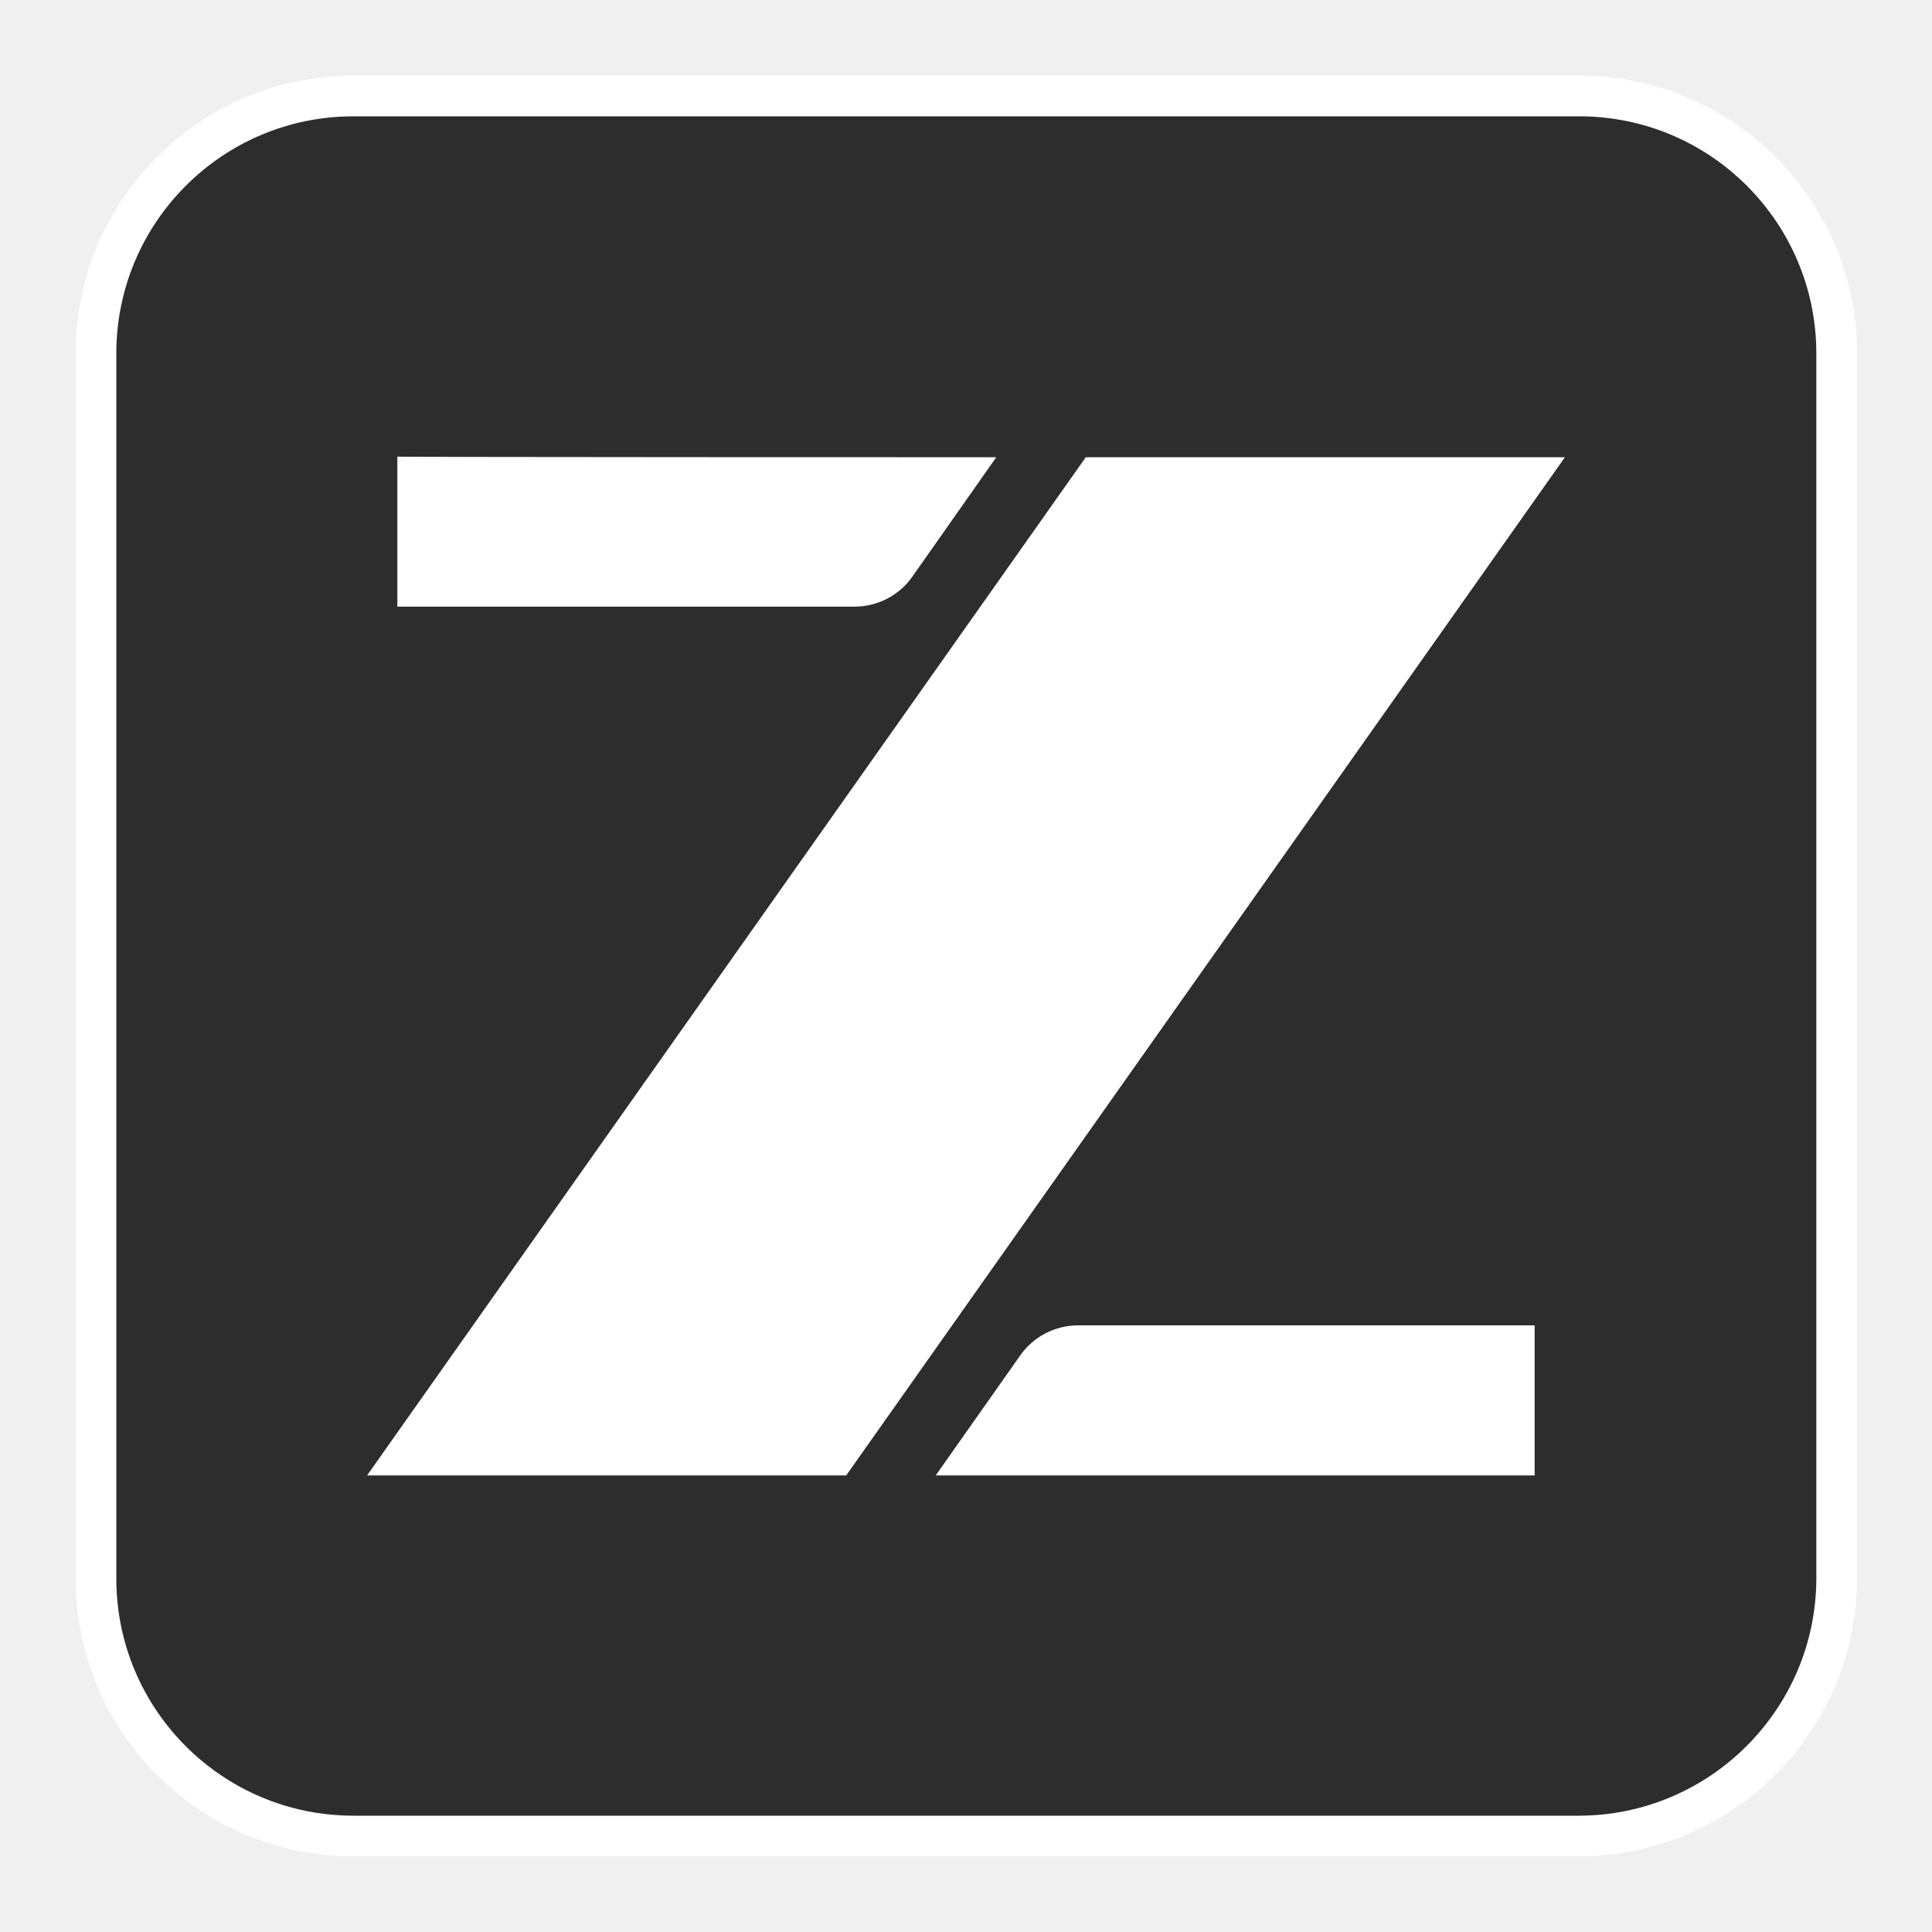
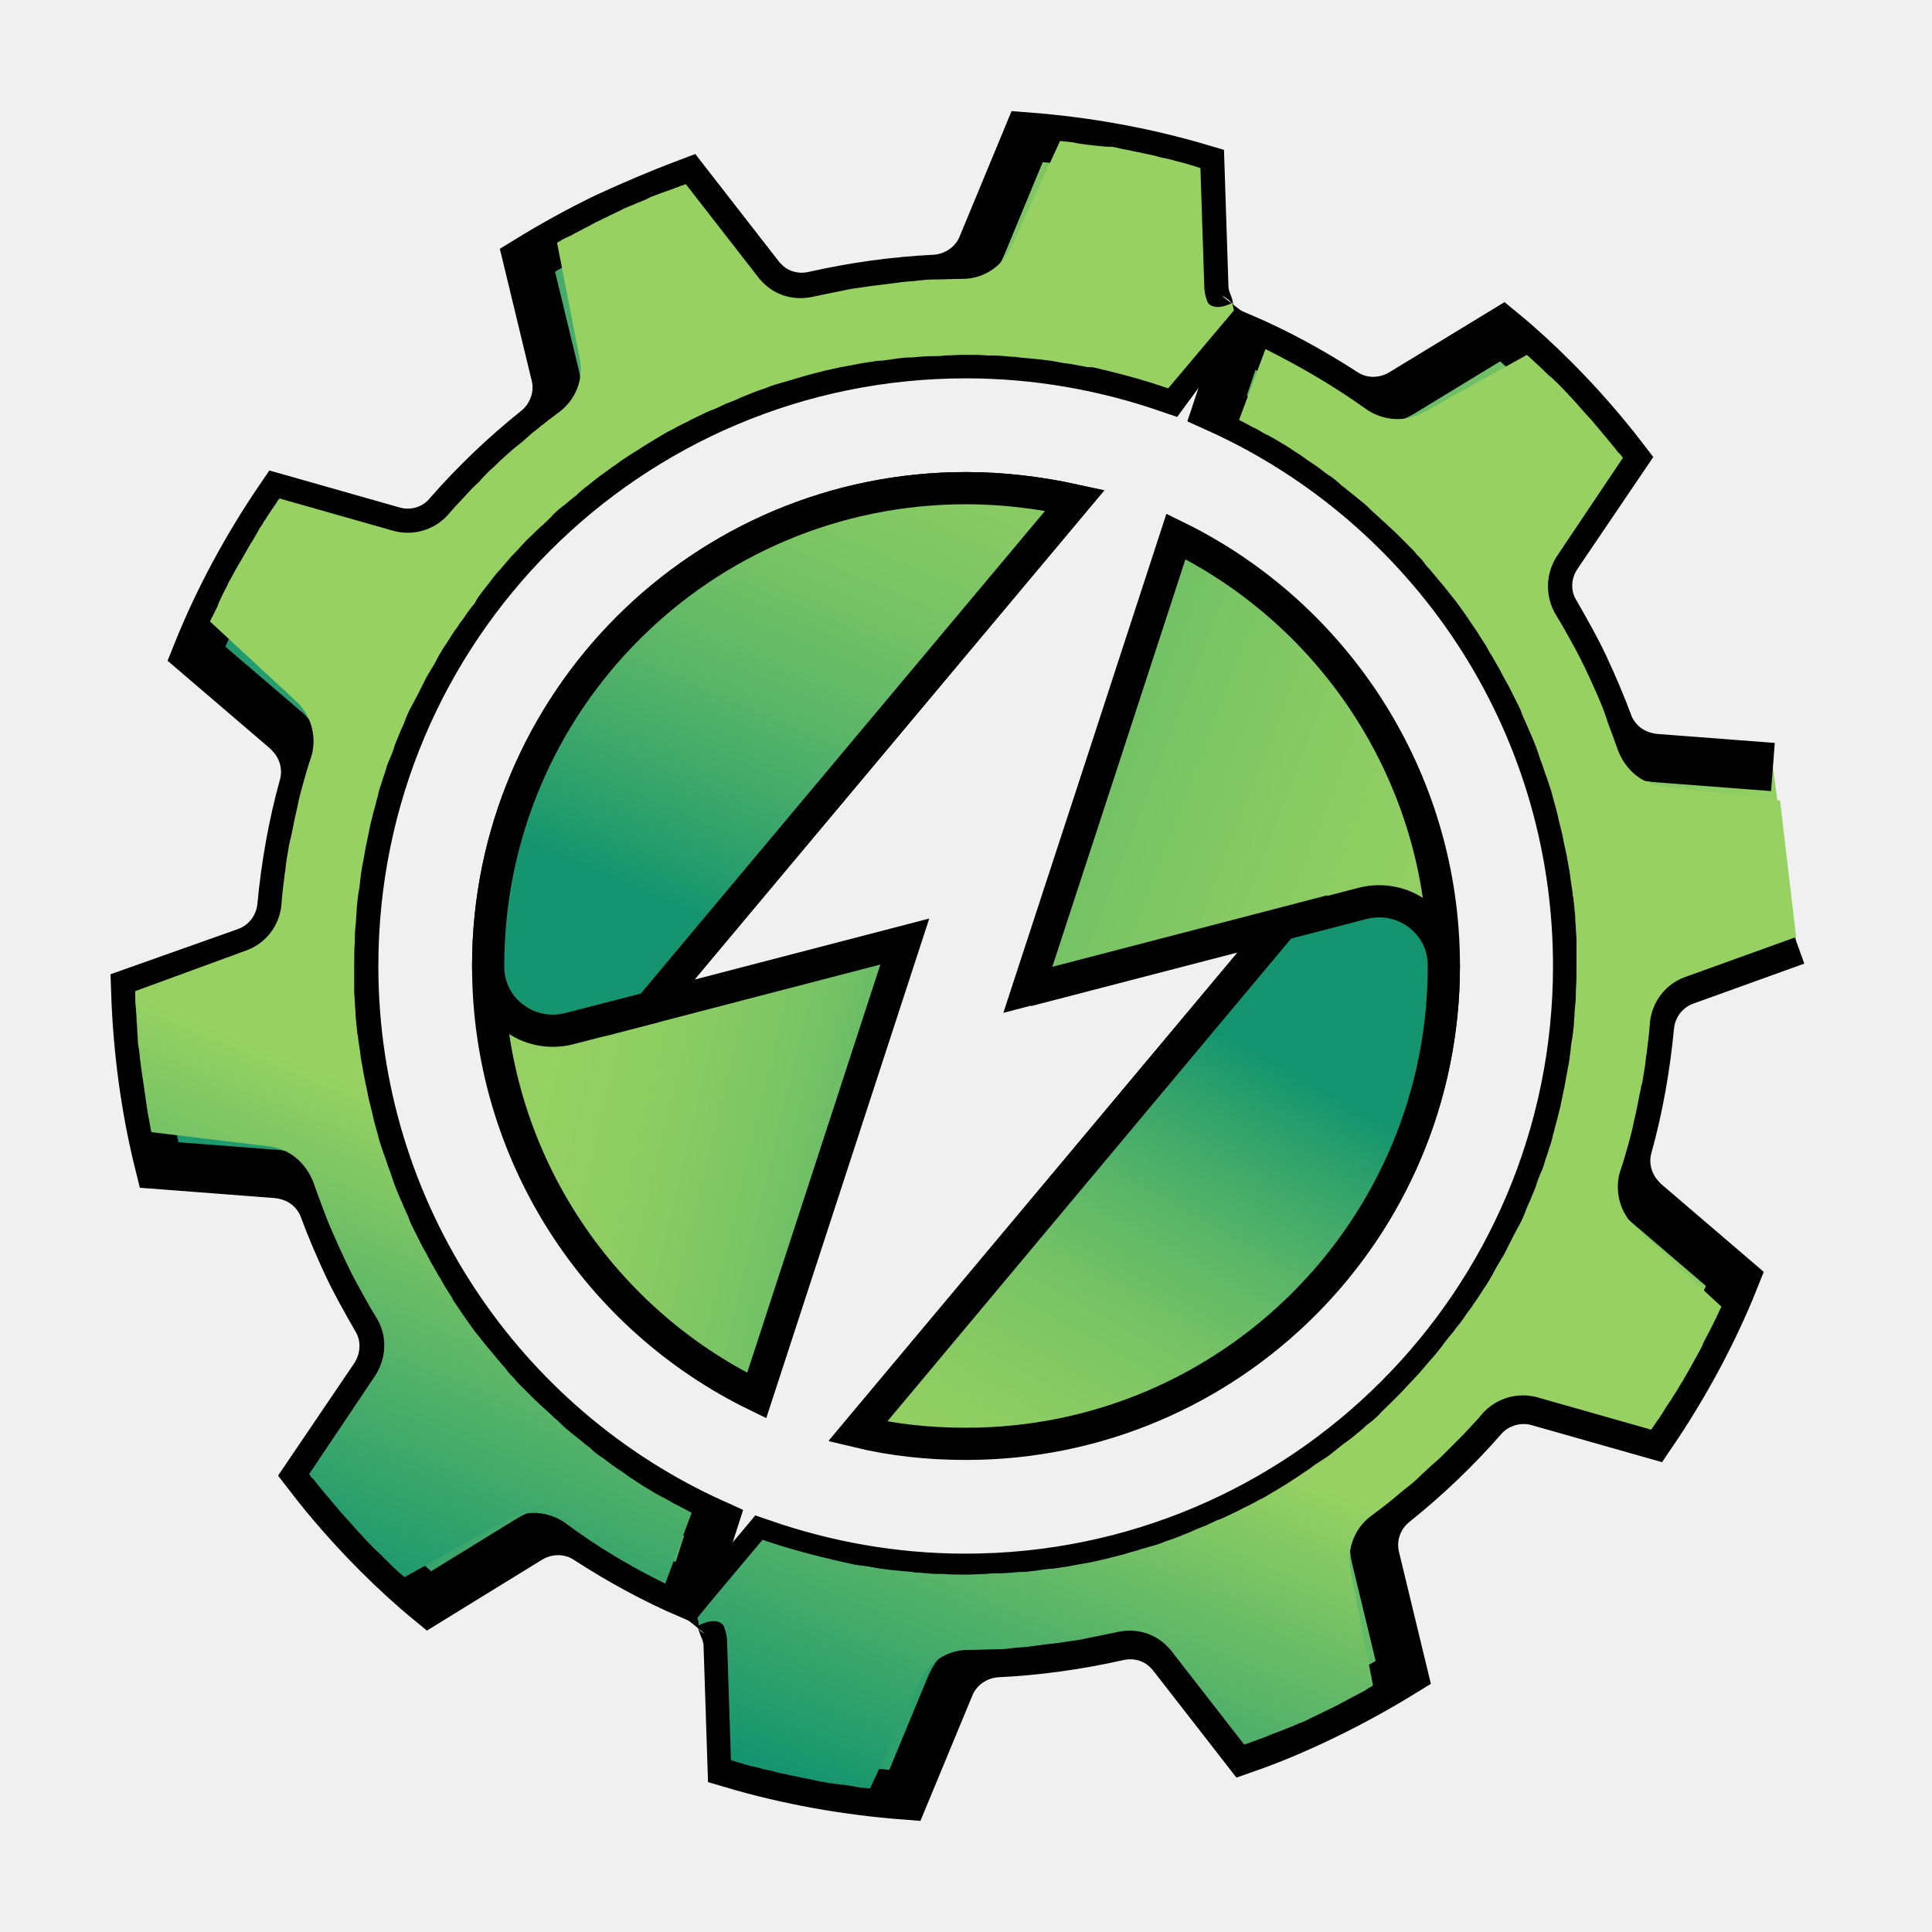
- <svg xmlns="http://www.w3.org/2000/svg" version="1.1" x="0px" y="0px" viewBox="0 0 30 30" style="enable-background:new 0 0 30 30;" xml:space="preserve">
-   <defs>
-     <style type="text/css">
-     .st194{fill:#2D2D2D;stroke:#FFFFFF;stroke-width:0.632;stroke-miterlimit:10;}
-     .st23{fill:#FFFFFF;}
- 
-     .z-breathe {
-       animation: breathe 2.5s ease-in-out infinite;
-     }
- 
-     @keyframes breathe {
-       0%, 100% { opacity: 0.7; }
-       50% { opacity: 1; }
-     }
-   </style>
-   </defs>
-   <g>
-     <path class="st194" d="M24.51,28.51H5.49c-2.21,0-4-1.79-4-4V5.49c0-2.21,1.79-4,4-4h19.03c2.21,0,4,1.79,4,4v19.03     C28.51,26.72,26.72,28.51,24.51,28.51z" />
-     <g class="z-breathe">
-       <path class="st23" d="M15.47,7.1l-1.3,1.85c-0.2,0.29-0.54,0.47-0.9,0.47h-7.1V7.09C6.16,7.1,15.47,7.1,15.47,7.1z" />
-       <polygon class="st23" points="24.3,7.1 13.14,22.91 5.7,22.91 16.86,7.1" />
-       <path class="st23" d="M14.53,22.91l1.31-1.86c0.2-0.29,0.54-0.47,0.9-0.47h7.09v2.33H14.53z" />
-     </g>
-   </g>
+ <svg xmlns="http://www.w3.org/2000/svg" version="1.1" id="Layer_1" x="0px" y="0px" viewBox="0 0 30 30" style="enable-background:new 0 0 30 30;" xml:space="preserve">
+   <style type="text/css">
+ 	.st0{fill:url(#SVGID_1_);stroke:#000000;stroke-width:0.5;stroke-miterlimit:10;}
+ 	
+ 		.st1{fill:url(#SVGID_00000004504976554481726630000003233266465985685142_);stroke:#000000;stroke-width:0.5;stroke-miterlimit:10;}
+ 	
+ 		.st2{fill:url(#SVGID_00000119812847120938901220000000271840868143883949_);stroke:#000000;stroke-width:0.75;stroke-miterlimit:10;}
+ 	
+ 		.st3{fill:url(#SVGID_00000096044020855908800650000015013873334726169488_);stroke:#000000;stroke-width:0.75;stroke-miterlimit:10;}
+ 	.st4{fill:url(#SVGID_00000136400166958603240230000004346469538757960636_);}
+ 	.st5{fill:url(#SVGID_00000141433696079394317340000000947896446718192041_);}
+ 	
+ 		.st6{fill:url(#SVGID_00000008853154280707805360000005171087475479525517_);stroke:#000000;stroke-width:0.5;stroke-miterlimit:10;}
+ 	
+ 		.st7{fill:url(#SVGID_00000090258498698913235330000016681551657426672279_);stroke:#000000;stroke-width:0.5;stroke-miterlimit:10;}
+ </style>
+   <linearGradient id="SVGID_1_" gradientUnits="userSpaceOnUse" x1="9.951" y1="13.03" x2="23.251" y2="18.155">
+     <stop offset="0" style="stop-color:#15956F" />
+     <stop offset="0.145" style="stop-color:#3AA66B" />
+     <stop offset="0.303" style="stop-color:#5BB668" />
+     <stop offset="0.465" style="stop-color:#75C265" />
+     <stop offset="0.632" style="stop-color:#87CA63" />
+     <stop offset="0.806" style="stop-color:#92CF62" />
+     <stop offset="1" style="stop-color:#96D162" />
+   </linearGradient>
+   <path class="st0" d="M18.26,8.33l-1.23,3.77l-1.07,3.27l3.96-1.03l-6.6,7.88c0.54,0.13,1.1,0.19,1.68,0.19  c4.1,0,7.42-3.32,7.42-7.42C22.42,12.07,20.72,9.53,18.26,8.33z" />
+   <linearGradient id="SVGID_00000078740053055078377070000011843214810652428168_" gradientUnits="userSpaceOnUse" x1="17.335" y1="15.47" x2="8.306" y2="13.304">
+     <stop offset="0" style="stop-color:#15956F" />
+     <stop offset="0.145" style="stop-color:#3AA66B" />
+     <stop offset="0.303" style="stop-color:#5BB668" />
+     <stop offset="0.465" style="stop-color:#75C265" />
+     <stop offset="0.632" style="stop-color:#87CA63" />
+     <stop offset="0.806" style="stop-color:#92CF62" />
+     <stop offset="1" style="stop-color:#96D162" />
+   </linearGradient>
+   <path style="fill:url(#SVGID_00000078740053055078377070000011843214810652428168_);stroke:#000000;stroke-width:0.5;stroke-miterlimit:10;" d="  M15,7.58c-4.1,0-7.42,3.32-7.42,7.42c0,2.93,1.7,5.47,4.17,6.67l2.3-7.05l-3.96,1.03l6.6-7.88C16.14,7.65,15.58,7.58,15,7.58z" />
+   <linearGradient id="SVGID_00000106845203682155493740000007137901453369242507_" gradientUnits="userSpaceOnUse" x1="10.802" y1="16.504" x2="27.898" y2="16.504">
+     <stop offset="0" style="stop-color:#15956F" />
+     <stop offset="1" style="stop-color:#96D162" />
+   </linearGradient>
+   <path style="fill:url(#SVGID_00000106845203682155493740000007137901453369242507_);stroke:#000000;stroke-width:0.75;stroke-miterlimit:10;" d="  M27.53,11.91l-1.83-0.14c-0.2-0.02-0.39-0.1-0.53-0.24c-0.08-0.08-0.15-0.18-0.19-0.29c-0.11-0.3-0.24-0.6-0.37-0.88  c-0.13-0.28-0.29-0.56-0.45-0.84C23.99,9.25,24,8.9,24.18,8.63l1.03-1.52c-0.33-0.43-0.7-0.85-1.08-1.23v0  c-0.25-0.25-0.52-0.5-0.8-0.73L21.77,6.1c-0.28,0.17-0.63,0.17-0.9-0.01c-0.51-0.33-1.04-0.62-1.6-0.86l0,0L18.9,6.34  c3.3,1.49,5.59,4.8,5.59,8.66c0,5.25-4.25,9.5-9.5,9.5c-1.1,0-2.15-0.19-3.14-0.53l-0.83,0.99l-0.23,0.28  c0.37-0.46,0.38-0.08,0.46,0.07c0.03,0.08,0.05,0.16,0.05,0.25l0.06,1.83c0.88,0.26,1.78,0.42,2.69,0.49l0.7-1.69  c0.12-0.3,0.41-0.5,0.73-0.52c0.63-0.03,1.27-0.12,1.89-0.26c0.28-0.06,0.57,0.02,0.77,0.23c0.02,0.02,0.05,0.05,0.07,0.08  l1.12,1.44c0.43-0.15,0.85-0.33,1.26-0.53c0.41-0.2,0.81-0.42,1.2-0.66l-0.43-1.78c-0.08-0.32,0.04-0.65,0.29-0.85  c0.5-0.4,0.96-0.84,1.38-1.32c0.21-0.24,0.55-0.34,0.86-0.25l1.76,0.5c0.51-0.75,0.95-1.56,1.29-2.41l-1.39-1.19  c-0.02-0.01-0.03-0.03-0.05-0.05c-0.21-0.21-0.3-0.52-0.22-0.81c0.17-0.61,0.28-1.24,0.34-1.87c0.03-0.32,0.24-0.6,0.55-0.71  l1.72-0.62" />
+   <linearGradient id="SVGID_00000095316796986098025130000015266578071004150919_" gradientUnits="userSpaceOnUse" x1="2.102" y1="13.496" x2="19.101" y2="13.496">
+     <stop offset="0" style="stop-color:#15956F" />
+     <stop offset="1" style="stop-color:#96D162" />
+   </linearGradient>
+   <path style="fill:url(#SVGID_00000095316796986098025130000015266578071004150919_);stroke:#000000;stroke-width:0.75;stroke-miterlimit:10;" d="  M5.5,15c0-5.25,4.25-9.5,9.5-9.5c1.1,0,2.15,0.19,3.14,0.53l0.97-1.32c-0.37,0.46-0.28,0.13-0.36-0.02  c-0.03-0.08-0.05-0.16-0.05-0.25l-0.06-1.83c-0.88-0.26-1.78-0.42-2.69-0.49l-0.7,1.69c-0.12,0.3-0.41,0.5-0.73,0.52  c-0.63,0.03-1.27,0.12-1.89,0.26c-0.28,0.06-0.57-0.02-0.77-0.23c-0.02-0.02-0.05-0.05-0.07-0.08l-1.12-1.44  C10.22,3.01,9.8,3.19,9.39,3.38c-0.41,0.2-0.81,0.42-1.2,0.66l0.43,1.78C8.7,6.13,8.58,6.47,8.33,6.67c-0.5,0.4-0.96,0.84-1.38,1.32  C6.75,8.23,6.41,8.33,6.1,8.24l-1.76-0.5c-0.51,0.75-0.95,1.56-1.29,2.41l1.39,1.19c0.02,0.01,0.03,0.03,0.05,0.05  c0.21,0.21,0.3,0.52,0.22,0.81c-0.17,0.61-0.28,1.24-0.34,1.87c-0.03,0.32-0.24,0.6-0.55,0.71L2.1,15.39  c0.03,0.91,0.15,1.82,0.37,2.7l1.83,0.14c0.2,0.02,0.39,0.1,0.53,0.24c0.08,0.08,0.15,0.18,0.19,0.29c0.11,0.3,0.24,0.6,0.37,0.88  c0.13,0.28,0.29,0.56,0.45,0.84c0.17,0.28,0.15,0.63-0.03,0.9l-1.03,1.52c0.33,0.43,0.7,0.85,1.08,1.23c0.25,0.25,0.52,0.5,0.8,0.73  l1.56-0.96c0.28-0.17,0.63-0.17,0.9,0.01c0.51,0.33,1.04,0.62,1.6,0.86l0,0l0,0l0.36-1.12C7.8,22.17,5.5,18.85,5.5,15z" />
+   <linearGradient id="SVGID_00000031912352390408062200000003865935514522211240_" gradientUnits="userSpaceOnUse" x1="16.155" y1="29.144" x2="18.931" y2="22.433">
+     <stop offset="0" style="stop-color:#15956F" />
+     <stop offset="1" style="stop-color:#96D162" />
+   </linearGradient>
+   <path style="fill:url(#SVGID_00000031912352390408062200000003865935514522211240_);" d="M27.64,12.43l-1.82-0.22  c-0.2-0.02-0.39-0.12-0.52-0.27c-0.08-0.09-0.14-0.19-0.18-0.3c-0.05-0.14-0.1-0.28-0.15-0.41c0,0,0,0,0,0  C24.9,11,24.8,10.78,24.7,10.56c-0.1-0.22-0.21-0.44-0.33-0.65c0,0,0,0,0,0c-0.07-0.13-0.14-0.25-0.22-0.38  C23.99,9.25,24,8.9,24.18,8.63l1.02-1.52c-0.02-0.03-0.04-0.06-0.07-0.08c-0.05-0.07-0.11-0.14-0.16-0.2  c-0.03-0.04-0.07-0.08-0.1-0.12c-0.05-0.06-0.11-0.13-0.16-0.19c-0.04-0.04-0.07-0.08-0.11-0.12c-0.05-0.06-0.1-0.11-0.15-0.17  c-0.11-0.12-0.22-0.24-0.34-0.35c-0.01-0.01-0.03-0.03-0.05-0.04c-0.11-0.11-0.23-0.22-0.35-0.33c0,0,0,0,0,0l-1.6,0.89  c-0.28,0.16-0.63,0.14-0.9-0.05c-0.49-0.35-1.02-0.66-1.56-0.93l0,0c0,0,0,0,0,0l-0.41,1.1c0.06,0.03,0.11,0.06,0.17,0.09  c0.03,0.02,0.06,0.03,0.1,0.05c0.07,0.04,0.13,0.08,0.2,0.11c0.03,0.02,0.06,0.03,0.09,0.05c0.07,0.04,0.13,0.08,0.2,0.12  c0.03,0.02,0.06,0.04,0.09,0.06c0.06,0.04,0.13,0.08,0.19,0.13c0.03,0.02,0.06,0.04,0.09,0.06c0.06,0.04,0.12,0.08,0.18,0.13  c0.03,0.02,0.06,0.05,0.1,0.07c0.06,0.04,0.11,0.08,0.16,0.13c0.03,0.03,0.07,0.05,0.1,0.08c0.05,0.04,0.1,0.08,0.15,0.12  c0.04,0.03,0.07,0.06,0.11,0.09c0.05,0.04,0.09,0.08,0.13,0.12c0.04,0.04,0.08,0.07,0.12,0.11c0.04,0.04,0.08,0.07,0.12,0.11  c0.04,0.04,0.09,0.08,0.13,0.12c0.03,0.03,0.07,0.07,0.1,0.1c0.05,0.05,0.09,0.09,0.14,0.14c0.03,0.03,0.06,0.06,0.08,0.09  c0.05,0.05,0.1,0.1,0.14,0.16c0.02,0.03,0.05,0.06,0.07,0.08c0.05,0.06,0.1,0.12,0.15,0.18c0.02,0.02,0.04,0.05,0.06,0.07  c0.05,0.06,0.1,0.13,0.15,0.19c0.02,0.02,0.03,0.04,0.05,0.06c0.05,0.07,0.1,0.14,0.15,0.21c0.01,0.02,0.03,0.04,0.04,0.06  c0.05,0.07,0.1,0.15,0.15,0.22c0.01,0.02,0.02,0.04,0.03,0.05c0.05,0.08,0.1,0.15,0.14,0.23c0.01,0.02,0.02,0.04,0.03,0.05  c0.05,0.08,0.09,0.16,0.14,0.24c0.01,0.02,0.02,0.04,0.03,0.06c0.04,0.08,0.09,0.16,0.13,0.24c0.01,0.02,0.02,0.04,0.03,0.06  c0.04,0.08,0.08,0.16,0.12,0.24c0.01,0.02,0.02,0.05,0.03,0.08c0.03,0.08,0.07,0.15,0.1,0.23c0.01,0.03,0.03,0.06,0.04,0.09  c0.03,0.07,0.06,0.14,0.09,0.22c0.01,0.04,0.03,0.08,0.04,0.12c0.02,0.07,0.05,0.13,0.07,0.2c0.02,0.05,0.03,0.1,0.05,0.14  c0.02,0.06,0.04,0.12,0.06,0.18c0.02,0.06,0.03,0.12,0.05,0.18c0.01,0.05,0.03,0.1,0.04,0.15c0.02,0.07,0.03,0.14,0.05,0.21  c0.01,0.04,0.02,0.08,0.03,0.12c0.02,0.08,0.03,0.16,0.05,0.24c0.01,0.03,0.01,0.06,0.02,0.09c0.02,0.09,0.03,0.18,0.05,0.27  c0,0.02,0.01,0.05,0.01,0.07c0.01,0.1,0.03,0.19,0.04,0.29c0,0.02,0,0.04,0.01,0.05c0.01,0.1,0.02,0.2,0.03,0.3  c0,0.02,0,0.04,0,0.05c0.01,0.1,0.01,0.19,0.02,0.29c0,0.02,0,0.05,0,0.07c0,0.08,0,0.17,0,0.25c0,0.03,0,0.07,0,0.1  c0,0,0,0.01,0,0.01c0,0.13,0,0.25-0.01,0.38c0,0.01,0,0.03,0,0.04c0,0.1-0.01,0.19-0.02,0.29c0,0.06-0.01,0.13-0.01,0.19  c-0.01,0.1-0.02,0.2-0.04,0.3c-0.01,0.06-0.01,0.12-0.02,0.17c-0.01,0.1-0.03,0.2-0.05,0.3c-0.01,0.06-0.02,0.11-0.03,0.17  c-0.02,0.1-0.04,0.19-0.06,0.29c-0.01,0.06-0.03,0.12-0.04,0.17c-0.02,0.09-0.05,0.18-0.07,0.27c-0.02,0.06-0.03,0.13-0.05,0.19  c-0.03,0.08-0.05,0.16-0.08,0.24c-0.02,0.07-0.04,0.14-0.07,0.2c-0.03,0.07-0.06,0.14-0.08,0.22c-0.03,0.07-0.06,0.15-0.09,0.22  c-0.03,0.06-0.06,0.13-0.08,0.19c-0.03,0.08-0.07,0.16-0.11,0.23c-0.03,0.06-0.06,0.11-0.09,0.17c-0.04,0.08-0.08,0.16-0.12,0.24  c-0.03,0.05-0.06,0.1-0.09,0.15c-0.05,0.08-0.09,0.17-0.14,0.25c-0.03,0.05-0.06,0.1-0.09,0.14c-0.05,0.08-0.1,0.16-0.16,0.24  c-0.03,0.05-0.06,0.09-0.1,0.14c-0.05,0.08-0.11,0.16-0.17,0.23c-0.03,0.05-0.07,0.09-0.11,0.14c-0.06,0.07-0.11,0.15-0.17,0.22  c-0.04,0.05-0.08,0.1-0.12,0.14c-0.06,0.07-0.11,0.13-0.17,0.2c-0.05,0.05-0.09,0.1-0.14,0.15c-0.06,0.06-0.11,0.12-0.17,0.18  c-0.05,0.05-0.11,0.11-0.16,0.16c-0.05,0.05-0.11,0.1-0.16,0.16c-0.06,0.06-0.12,0.11-0.19,0.16c-0.05,0.05-0.1,0.09-0.16,0.14  c-0.07,0.06-0.14,0.11-0.21,0.16c-0.05,0.04-0.1,0.08-0.15,0.12c-0.07,0.06-0.15,0.11-0.23,0.16c-0.05,0.03-0.1,0.07-0.14,0.1  c-0.08,0.05-0.16,0.11-0.24,0.16c-0.05,0.03-0.09,0.06-0.14,0.09c-0.08,0.05-0.17,0.1-0.25,0.15c-0.05,0.03-0.1,0.06-0.15,0.08  c-0.08,0.05-0.17,0.09-0.25,0.13c-0.05,0.03-0.1,0.05-0.16,0.08c-0.08,0.04-0.16,0.08-0.25,0.11c-0.06,0.03-0.11,0.05-0.17,0.08  c-0.08,0.03-0.16,0.06-0.24,0.1c-0.07,0.03-0.13,0.05-0.2,0.08c-0.07,0.03-0.15,0.05-0.22,0.08c-0.07,0.03-0.15,0.05-0.22,0.07  c-0.07,0.02-0.14,0.04-0.2,0.06c-0.08,0.02-0.16,0.05-0.25,0.07c-0.06,0.02-0.13,0.03-0.19,0.05c-0.09,0.02-0.18,0.04-0.27,0.06  c-0.06,0.01-0.12,0.02-0.17,0.03c-0.1,0.02-0.2,0.04-0.29,0.05c-0.06,0.01-0.11,0.02-0.17,0.02c-0.1,0.01-0.2,0.03-0.31,0.04  c-0.06,0.01-0.12,0.01-0.17,0.01c-0.1,0.01-0.2,0.02-0.31,0.02c-0.06,0-0.13,0-0.19,0.01c-0.1,0-0.19,0.01-0.29,0.01  c-0.01,0-0.03,0-0.04,0c-0.11,0-0.23,0-0.34-0.01c-0.02,0-0.04,0-0.06,0c0,0,0,0-0.01,0c-0.1,0-0.2-0.01-0.3-0.02  c-0.04,0-0.07,0-0.11-0.01c-0.11-0.01-0.21-0.02-0.32-0.03c-0.03,0-0.06-0.01-0.08-0.01c-0.1-0.01-0.21-0.03-0.31-0.05  c-0.03,0-0.06-0.01-0.09-0.01c-0.09-0.01-0.17-0.03-0.26-0.05c-0.04-0.01-0.09-0.02-0.13-0.03c-0.06-0.01-0.11-0.03-0.17-0.04  c-0.33-0.08-0.65-0.17-0.97-0.28l-0.83,0.99l-0.18,0.22c0.01,0.04,0.02,0.08,0.02,0.12c0.19-0.1,0.34-0.08,0.39,0.01  c0.03,0.08,0.05,0.16,0.05,0.25l0.06,1.83c0.02,0.01,0.04,0.01,0.06,0.02c0.07,0.02,0.13,0.04,0.2,0.06  c0.04,0.01,0.08,0.02,0.13,0.03c0.07,0.02,0.14,0.04,0.21,0.05c0.04,0.01,0.08,0.02,0.11,0.03c0.08,0.02,0.15,0.03,0.23,0.05  c0.03,0.01,0.07,0.01,0.1,0.02c0.08,0.02,0.16,0.03,0.24,0.05c0.03,0.01,0.06,0.01,0.09,0.02c0.08,0.01,0.16,0.03,0.25,0.04  c0.03,0,0.06,0.01,0.09,0.01c0.08,0.01,0.17,0.02,0.25,0.04c0.03,0,0.06,0.01,0.09,0.01c0.04,0,0.07,0.01,0.11,0.01l0.77-1.66  c0.14-0.3,0.43-0.49,0.75-0.49c0.15,0,0.3-0.01,0.46-0.01c0.08,0,0.17-0.01,0.25-0.02c0.08-0.01,0.15-0.01,0.23-0.02  c0.08-0.01,0.15-0.02,0.22-0.03c0.08-0.01,0.17-0.02,0.25-0.03c0.07-0.01,0.13-0.02,0.2-0.03c0.09-0.01,0.19-0.03,0.28-0.05  c0.15-0.03,0.3-0.06,0.44-0.09c0.28-0.06,0.57,0.02,0.77,0.23c0.02,0.02,0.05,0.05,0.07,0.08l1.12,1.44  c0.03-0.01,0.06-0.02,0.09-0.03c0.04-0.02,0.09-0.03,0.13-0.05c0.06-0.02,0.12-0.04,0.18-0.07c0.05-0.02,0.11-0.04,0.16-0.06  c0.05-0.02,0.1-0.04,0.15-0.06c0.06-0.02,0.11-0.05,0.17-0.07c0.05-0.02,0.1-0.04,0.15-0.07c0.05-0.02,0.1-0.05,0.15-0.07  c0.05-0.03,0.11-0.05,0.16-0.08c0.05-0.02,0.1-0.05,0.14-0.07c0.05-0.03,0.1-0.05,0.15-0.08c0.06-0.03,0.11-0.06,0.17-0.09  c0.04-0.02,0.08-0.04,0.12-0.07c0.03-0.02,0.06-0.03,0.08-0.05l-0.35-1.79c-0.06-0.32,0.06-0.65,0.32-0.84  c0.12-0.09,0.24-0.18,0.36-0.28c0.07-0.06,0.14-0.12,0.22-0.18c0.05-0.04,0.1-0.08,0.15-0.13c0.06-0.06,0.12-0.11,0.18-0.17  c0.06-0.05,0.11-0.1,0.17-0.15c0.05-0.05,0.11-0.11,0.16-0.16c0.06-0.06,0.12-0.12,0.18-0.18c0.1-0.11,0.21-0.22,0.31-0.34  c0.21-0.24,0.55-0.34,0.86-0.25l1.76,0.5c0.02-0.03,0.04-0.06,0.06-0.09c0.02-0.02,0.03-0.05,0.05-0.07  c0.05-0.07,0.09-0.14,0.14-0.22c0.02-0.02,0.03-0.05,0.05-0.07c0.04-0.07,0.09-0.14,0.13-0.21c0.02-0.03,0.03-0.06,0.05-0.08  c0.04-0.07,0.08-0.14,0.12-0.21c0.02-0.03,0.03-0.06,0.05-0.09c0.04-0.07,0.07-0.13,0.11-0.2c0.02-0.04,0.04-0.07,0.05-0.11  c0.03-0.06,0.07-0.13,0.1-0.19c0.02-0.04,0.04-0.08,0.06-0.12c0.03-0.06,0.06-0.12,0.09-0.19c0.01-0.02,0.02-0.04,0.03-0.06  l-1.34-1.24c-0.02-0.02-0.03-0.03-0.05-0.05c-0.2-0.22-0.27-0.54-0.18-0.82c0.05-0.14,0.09-0.29,0.13-0.43  c0.03-0.11,0.06-0.22,0.08-0.33c0.01-0.04,0.02-0.09,0.03-0.13c0.03-0.13,0.05-0.26,0.08-0.39c0-0.03,0.01-0.05,0.02-0.08  c0.02-0.14,0.05-0.27,0.06-0.41c0-0.02,0.01-0.04,0.01-0.06c0.02-0.16,0.04-0.31,0.05-0.47c0.03-0.32,0.24-0.6,0.55-0.71l1.72-0.62" />
+   <linearGradient id="SVGID_00000016798410132142685050000006415672420074170035_" gradientUnits="userSpaceOnUse" x1="4.191" y1="24.196" x2="6.967" y2="17.485">
+     <stop offset="0" style="stop-color:#15956F" />
+     <stop offset="1" style="stop-color:#96D162" />
+   </linearGradient>
+   <path style="fill:url(#SVGID_00000016798410132142685050000006415672420074170035_);" d="M10.33,24.59l0.41-1.1  c-0.06-0.03-0.11-0.06-0.17-0.09c-0.03-0.02-0.06-0.03-0.1-0.05c-0.07-0.04-0.13-0.08-0.2-0.11c-0.03-0.02-0.06-0.03-0.09-0.05  c-0.07-0.04-0.13-0.08-0.2-0.12c-0.03-0.02-0.06-0.04-0.09-0.06c-0.06-0.04-0.13-0.08-0.19-0.13c-0.03-0.02-0.06-0.04-0.09-0.06  c-0.06-0.04-0.12-0.08-0.18-0.13c-0.03-0.02-0.06-0.05-0.1-0.07c-0.06-0.04-0.11-0.08-0.16-0.13c-0.03-0.03-0.07-0.05-0.1-0.08  c-0.05-0.04-0.1-0.08-0.15-0.12c-0.04-0.03-0.07-0.06-0.11-0.09c-0.05-0.04-0.09-0.08-0.13-0.12c-0.04-0.04-0.08-0.07-0.12-0.11  c-0.04-0.04-0.08-0.07-0.12-0.11c-0.04-0.04-0.09-0.08-0.13-0.12c-0.03-0.03-0.07-0.07-0.1-0.1c-0.05-0.05-0.09-0.09-0.14-0.14  c-0.03-0.03-0.06-0.06-0.08-0.09c-0.05-0.05-0.1-0.1-0.14-0.16c-0.02-0.03-0.05-0.05-0.07-0.08c-0.05-0.06-0.1-0.12-0.15-0.18  c-0.02-0.02-0.04-0.05-0.06-0.07c-0.05-0.06-0.1-0.13-0.15-0.19c-0.02-0.02-0.03-0.04-0.05-0.06c-0.05-0.07-0.1-0.14-0.15-0.21  c-0.01-0.02-0.03-0.04-0.04-0.06c-0.05-0.07-0.1-0.15-0.15-0.22C7.03,20.16,7.01,20.14,7,20.12c-0.05-0.08-0.1-0.15-0.14-0.23  c-0.01-0.02-0.02-0.04-0.03-0.05c-0.05-0.08-0.09-0.16-0.14-0.24c-0.01-0.02-0.02-0.04-0.03-0.06c-0.04-0.08-0.09-0.16-0.13-0.24  c-0.01-0.02-0.02-0.04-0.03-0.06C6.46,19.16,6.42,19.08,6.38,19c-0.01-0.02-0.02-0.05-0.03-0.08c-0.03-0.08-0.07-0.15-0.1-0.23  c-0.01-0.03-0.03-0.06-0.04-0.09c-0.03-0.07-0.06-0.14-0.09-0.22c-0.01-0.04-0.03-0.08-0.04-0.12c-0.02-0.07-0.05-0.13-0.07-0.2  c-0.02-0.05-0.03-0.1-0.05-0.14c-0.02-0.06-0.04-0.12-0.06-0.18c-0.02-0.06-0.03-0.12-0.05-0.18c-0.01-0.05-0.03-0.1-0.04-0.15  c-0.02-0.07-0.03-0.14-0.05-0.21c-0.01-0.04-0.02-0.08-0.03-0.12c-0.02-0.08-0.03-0.16-0.05-0.24c-0.01-0.03-0.01-0.06-0.02-0.1  c-0.02-0.09-0.03-0.18-0.05-0.27c0-0.02-0.01-0.05-0.01-0.07c-0.01-0.1-0.03-0.19-0.04-0.29c0-0.02,0-0.04-0.01-0.05  c-0.01-0.1-0.02-0.2-0.03-0.3c0-0.02,0-0.04,0-0.05c-0.01-0.1-0.01-0.19-0.02-0.29c0-0.02,0-0.05,0-0.07c0-0.08,0-0.17,0-0.25  c0-0.03,0-0.07,0-0.1c0,0,0-0.01,0-0.01c0-0.13,0-0.25,0.01-0.38c0-0.01,0-0.03,0-0.04c0-0.1,0.01-0.19,0.02-0.29  c0-0.06,0.01-0.13,0.01-0.19c0.01-0.1,0.02-0.2,0.04-0.3c0.01-0.06,0.01-0.12,0.02-0.17c0.01-0.1,0.03-0.2,0.05-0.3  c0.01-0.06,0.02-0.11,0.03-0.17c0.02-0.1,0.04-0.19,0.06-0.29c0.01-0.06,0.03-0.12,0.04-0.17c0.02-0.09,0.05-0.18,0.07-0.27  c0.02-0.06,0.03-0.13,0.05-0.19c0.03-0.08,0.05-0.16,0.08-0.24c0.02-0.07,0.04-0.14,0.07-0.2c0.03-0.07,0.06-0.14,0.08-0.22  c0.03-0.07,0.06-0.15,0.09-0.22c0.03-0.06,0.06-0.13,0.08-0.19c0.03-0.08,0.07-0.16,0.11-0.23c0.03-0.06,0.06-0.11,0.09-0.17  c0.04-0.08,0.08-0.16,0.12-0.24c0.03-0.05,0.06-0.1,0.09-0.15c0.05-0.08,0.09-0.17,0.14-0.25c0.03-0.05,0.06-0.1,0.09-0.14  c0.05-0.08,0.1-0.16,0.16-0.24c0.03-0.05,0.06-0.09,0.1-0.14c0.05-0.08,0.11-0.16,0.17-0.23C7.41,9.29,7.45,9.24,7.48,9.2  C7.54,9.12,7.6,9.05,7.65,8.98c0.04-0.05,0.08-0.1,0.12-0.14c0.06-0.07,0.11-0.13,0.17-0.2C8,8.58,8.05,8.53,8.09,8.48  C8.15,8.42,8.2,8.36,8.26,8.31C8.32,8.25,8.37,8.2,8.43,8.15c0.05-0.05,0.11-0.1,0.16-0.16c0.06-0.06,0.12-0.11,0.19-0.16  c0.05-0.04,0.1-0.09,0.16-0.13C9,7.64,9.07,7.58,9.14,7.53c0.05-0.04,0.1-0.08,0.15-0.12C9.36,7.36,9.44,7.3,9.51,7.25  c0.05-0.03,0.1-0.07,0.14-0.1C9.74,7.09,9.82,7.04,9.9,6.99c0.05-0.03,0.09-0.06,0.14-0.09c0.08-0.05,0.17-0.1,0.25-0.15  c0.05-0.03,0.1-0.06,0.15-0.08c0.08-0.05,0.17-0.09,0.25-0.13c0.05-0.03,0.1-0.05,0.16-0.08c0.08-0.04,0.16-0.08,0.25-0.11  c0.06-0.03,0.11-0.05,0.17-0.08c0.08-0.03,0.16-0.06,0.24-0.1c0.07-0.03,0.13-0.05,0.2-0.08c0.07-0.03,0.15-0.05,0.22-0.08  c0.07-0.03,0.15-0.05,0.22-0.07c0.07-0.02,0.14-0.04,0.2-0.06c0.08-0.02,0.16-0.05,0.25-0.07c0.06-0.02,0.13-0.03,0.19-0.05  c0.09-0.02,0.18-0.04,0.27-0.06c0.06-0.01,0.12-0.02,0.17-0.03c0.1-0.02,0.2-0.04,0.29-0.05c0.06-0.01,0.11-0.02,0.17-0.02  c0.1-0.01,0.2-0.03,0.31-0.04c0.06-0.01,0.12-0.01,0.17-0.01c0.1-0.01,0.2-0.02,0.31-0.02c0.06,0,0.13,0,0.19-0.01  c0.1,0,0.19-0.01,0.29-0.01c0.01,0,0.03,0,0.04,0c0.11,0,0.23,0,0.34,0.01c0.02,0,0.04,0,0.06,0c0,0,0,0,0.01,0  c0.1,0,0.2,0.01,0.3,0.02c0.04,0,0.07,0,0.11,0.01c0.11,0.01,0.21,0.02,0.32,0.03c0.03,0,0.06,0.01,0.08,0.01  c0.1,0.01,0.21,0.03,0.31,0.05c0.03,0,0.06,0.01,0.09,0.01c0.09,0.02,0.17,0.03,0.26,0.05C16.91,5.7,16.96,5.7,17,5.71  c0.06,0.01,0.11,0.03,0.17,0.04c0.33,0.08,0.65,0.17,0.97,0.28l1.02-1.21c-0.01-0.04-0.02-0.08-0.02-0.12  c-0.19,0.1-0.34,0.08-0.39-0.01c-0.03-0.08-0.05-0.16-0.05-0.25l-0.06-1.83c-0.02-0.01-0.04-0.01-0.06-0.02  c-0.07-0.02-0.13-0.04-0.2-0.06c-0.04-0.01-0.08-0.02-0.12-0.03c-0.07-0.02-0.14-0.04-0.21-0.05c-0.04-0.01-0.08-0.02-0.11-0.03  c-0.08-0.02-0.15-0.03-0.23-0.05c-0.03-0.01-0.07-0.01-0.1-0.02c-0.08-0.02-0.16-0.03-0.24-0.05c-0.03-0.01-0.06-0.01-0.09-0.02  C17.17,2.28,17.09,2.27,17,2.26c-0.03,0-0.06-0.01-0.09-0.01c-0.08-0.01-0.17-0.02-0.25-0.04c-0.03,0-0.06-0.01-0.09-0.01  c-0.04,0-0.07-0.01-0.11-0.01L15.7,3.84c-0.14,0.3-0.43,0.49-0.75,0.49c-0.15,0-0.3,0.01-0.46,0.01c-0.09,0-0.17,0.01-0.26,0.02  c-0.07,0.01-0.15,0.01-0.22,0.02c-0.08,0.01-0.15,0.02-0.23,0.03c-0.08,0.01-0.17,0.02-0.25,0.03c-0.07,0.01-0.13,0.02-0.2,0.03  c-0.09,0.01-0.19,0.03-0.28,0.05c-0.15,0.03-0.3,0.06-0.44,0.09c-0.28,0.06-0.57-0.02-0.77-0.23c-0.02-0.02-0.05-0.05-0.07-0.08  l-1.12-1.44c-0.03,0.01-0.06,0.02-0.09,0.03c-0.04,0.02-0.09,0.03-0.13,0.05C10.37,2.96,10.32,2.98,10.26,3  c-0.05,0.02-0.11,0.04-0.16,0.06C10.05,3.09,10,3.11,9.95,3.13C9.89,3.15,9.84,3.18,9.78,3.2c-0.05,0.02-0.1,0.04-0.15,0.07  c-0.05,0.02-0.1,0.05-0.15,0.07C9.43,3.37,9.37,3.39,9.32,3.42c-0.05,0.02-0.1,0.05-0.14,0.07c-0.05,0.03-0.1,0.05-0.15,0.08  C8.97,3.6,8.91,3.63,8.86,3.66C8.81,3.68,8.77,3.7,8.73,3.72C8.71,3.74,8.68,3.75,8.65,3.77l0.35,1.79C9.07,5.88,8.94,6.21,8.68,6.4  C8.56,6.49,8.44,6.58,8.32,6.68C8.25,6.73,8.18,6.8,8.11,6.86C8.06,6.9,8.01,6.94,7.96,6.98C7.89,7.04,7.83,7.1,7.77,7.15  C7.72,7.2,7.66,7.26,7.6,7.31C7.55,7.36,7.5,7.41,7.45,7.47C7.39,7.53,7.32,7.59,7.27,7.65c-0.1,0.11-0.21,0.22-0.31,0.34  C6.75,8.23,6.41,8.33,6.1,8.24l-1.76-0.5C4.32,7.76,4.3,7.79,4.28,7.83C4.26,7.85,4.25,7.87,4.23,7.9C4.18,7.97,4.14,8.04,4.09,8.11  C4.08,8.14,4.06,8.16,4.04,8.19C4,8.26,3.96,8.33,3.92,8.4C3.9,8.43,3.88,8.46,3.87,8.48C3.83,8.55,3.79,8.62,3.75,8.69  C3.73,8.72,3.71,8.76,3.69,8.79c-0.04,0.07-0.07,0.13-0.11,0.2c-0.02,0.03-0.04,0.07-0.05,0.1c-0.03,0.06-0.07,0.13-0.1,0.2  C3.41,9.33,3.39,9.37,3.38,9.41C3.35,9.47,3.32,9.53,3.29,9.59C3.28,9.61,3.27,9.63,3.26,9.65l1.34,1.24  c0.02,0.02,0.03,0.03,0.05,0.05c0.2,0.22,0.27,0.54,0.18,0.82c-0.05,0.14-0.09,0.29-0.13,0.43c-0.03,0.11-0.06,0.22-0.08,0.33  c-0.01,0.04-0.02,0.09-0.03,0.13c-0.03,0.13-0.05,0.26-0.08,0.38c-0.01,0.03-0.01,0.05-0.02,0.08c-0.02,0.14-0.05,0.27-0.06,0.41  c0,0.02-0.01,0.04-0.01,0.06c-0.02,0.16-0.04,0.31-0.05,0.47c-0.03,0.32-0.24,0.6-0.55,0.71L2.1,15.39c0,0.02,0,0.04,0,0.07  c0,0.06,0,0.13,0.01,0.19c0,0.05,0.01,0.11,0.01,0.16c0,0.06,0.01,0.12,0.01,0.17c0,0.06,0.01,0.12,0.01,0.17  c0,0.05,0.01,0.11,0.02,0.16c0.01,0.06,0.01,0.12,0.02,0.18c0.01,0.05,0.01,0.1,0.02,0.15c0.01,0.07,0.02,0.13,0.03,0.2  c0.01,0.05,0.01,0.09,0.02,0.14c0.01,0.07,0.02,0.14,0.03,0.21c0.01,0.04,0.01,0.08,0.02,0.12c0.01,0.07,0.03,0.15,0.04,0.22  c0,0.02,0.01,0.03,0.01,0.05l1.82,0.22c0.2,0.02,0.39,0.12,0.52,0.27c0.08,0.09,0.14,0.19,0.18,0.3c0.05,0.14,0.1,0.28,0.15,0.41  c0,0,0,0,0,0C5.1,19,5.2,19.22,5.3,19.44c0.1,0.22,0.21,0.44,0.33,0.65c0,0,0,0,0,0c0.07,0.13,0.14,0.25,0.22,0.38  c0.17,0.28,0.15,0.63-0.03,0.9l-1.02,1.52c0.02,0.03,0.04,0.06,0.07,0.08c0.05,0.07,0.11,0.14,0.16,0.2  c0.03,0.04,0.07,0.08,0.1,0.12c0.05,0.06,0.11,0.13,0.16,0.19c0.04,0.04,0.07,0.08,0.11,0.12c0.05,0.06,0.1,0.11,0.15,0.17  c0.11,0.12,0.22,0.24,0.34,0.35c0.02,0.02,0.04,0.03,0.05,0.05c0.11,0.11,0.22,0.22,0.34,0.32c0,0,0,0,0,0l1.6-0.89  c0.28-0.16,0.63-0.14,0.9,0.05C9.26,24.01,9.78,24.32,10.33,24.59L10.33,24.59C10.33,24.59,10.33,24.59,10.33,24.59L10.33,24.59z" />
+   <linearGradient id="SVGID_00000028282622865777100540000012876697584312478344_" gradientUnits="userSpaceOnUse" x1="19.17" y1="16.193" x2="14.543" y2="24.456">
+     <stop offset="0" style="stop-color:#15956F" />
+     <stop offset="0.145" style="stop-color:#3AA66B" />
+     <stop offset="0.303" style="stop-color:#5BB668" />
+     <stop offset="0.465" style="stop-color:#75C265" />
+     <stop offset="0.632" style="stop-color:#87CA63" />
+     <stop offset="0.806" style="stop-color:#92CF62" />
+     <stop offset="1" style="stop-color:#96D162" />
+   </linearGradient>
+   <path style="fill:url(#SVGID_00000028282622865777100540000012876697584312478344_);stroke:#000000;stroke-width:0.5;stroke-miterlimit:10;" d="  M13.32,22.23c0.54,0.13,1.1,0.19,1.68,0.19c4.1,0,7.42-3.32,7.42-7.42c0,0,0-0.01,0-0.01c0-0.66-0.63-1.13-1.27-0.96l-5.2,1.35  l3.96-1.03L13.32,22.23z" />
+   <linearGradient id="SVGID_00000088124383229647763440000014879090715443564439_" gradientUnits="userSpaceOnUse" x1="10.642" y1="14.111" x2="15.212" y2="3.399">
+     <stop offset="0" style="stop-color:#15956F" />
+     <stop offset="0.145" style="stop-color:#3AA66B" />
+     <stop offset="0.303" style="stop-color:#5BB668" />
+     <stop offset="0.465" style="stop-color:#75C265" />
+     <stop offset="0.632" style="stop-color:#87CA63" />
+     <stop offset="0.806" style="stop-color:#92CF62" />
+     <stop offset="1" style="stop-color:#96D162" />
+   </linearGradient>
+   <path style="fill:url(#SVGID_00000088124383229647763440000014879090715443564439_);stroke:#000000;stroke-width:0.5;stroke-miterlimit:10;" d="  M15,7.58c-4.1,0-7.42,3.32-7.42,7.42c0,0,0,0.01,0,0.01c0,0.66,0.63,1.13,1.27,0.96l1.24-0.32l6.6-7.88  C16.14,7.65,15.58,7.58,15,7.58z" />
</svg>
